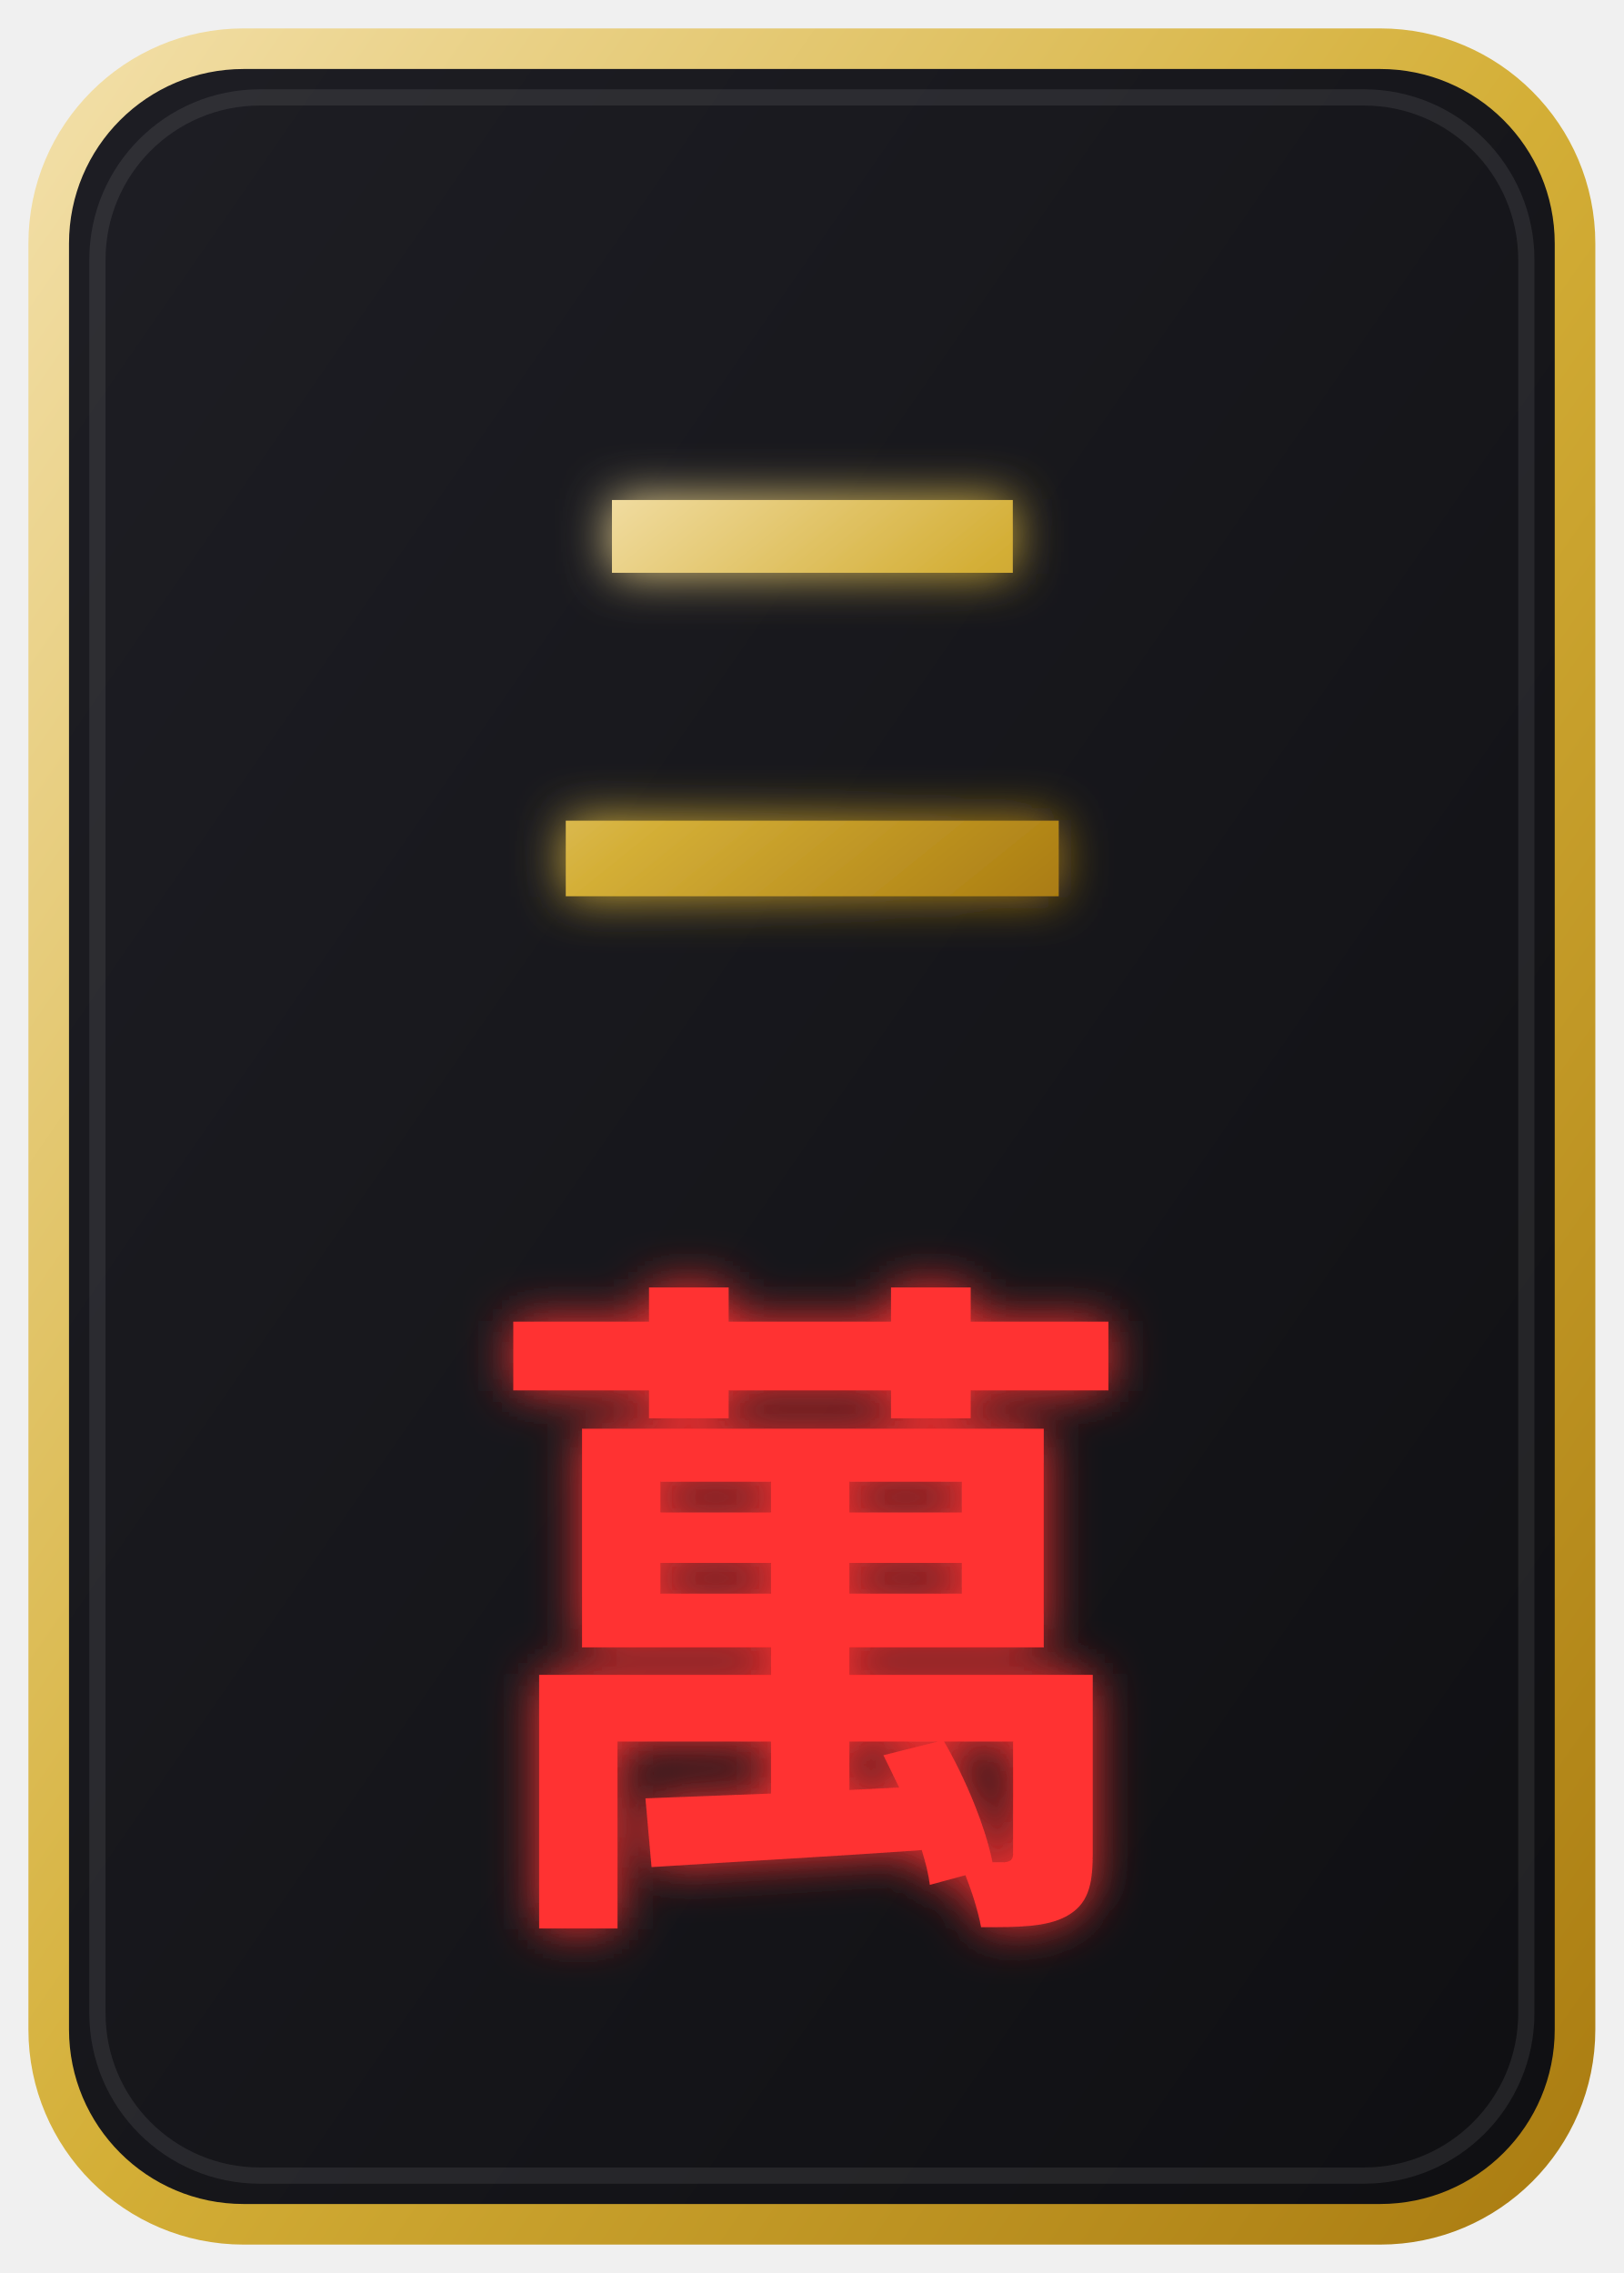
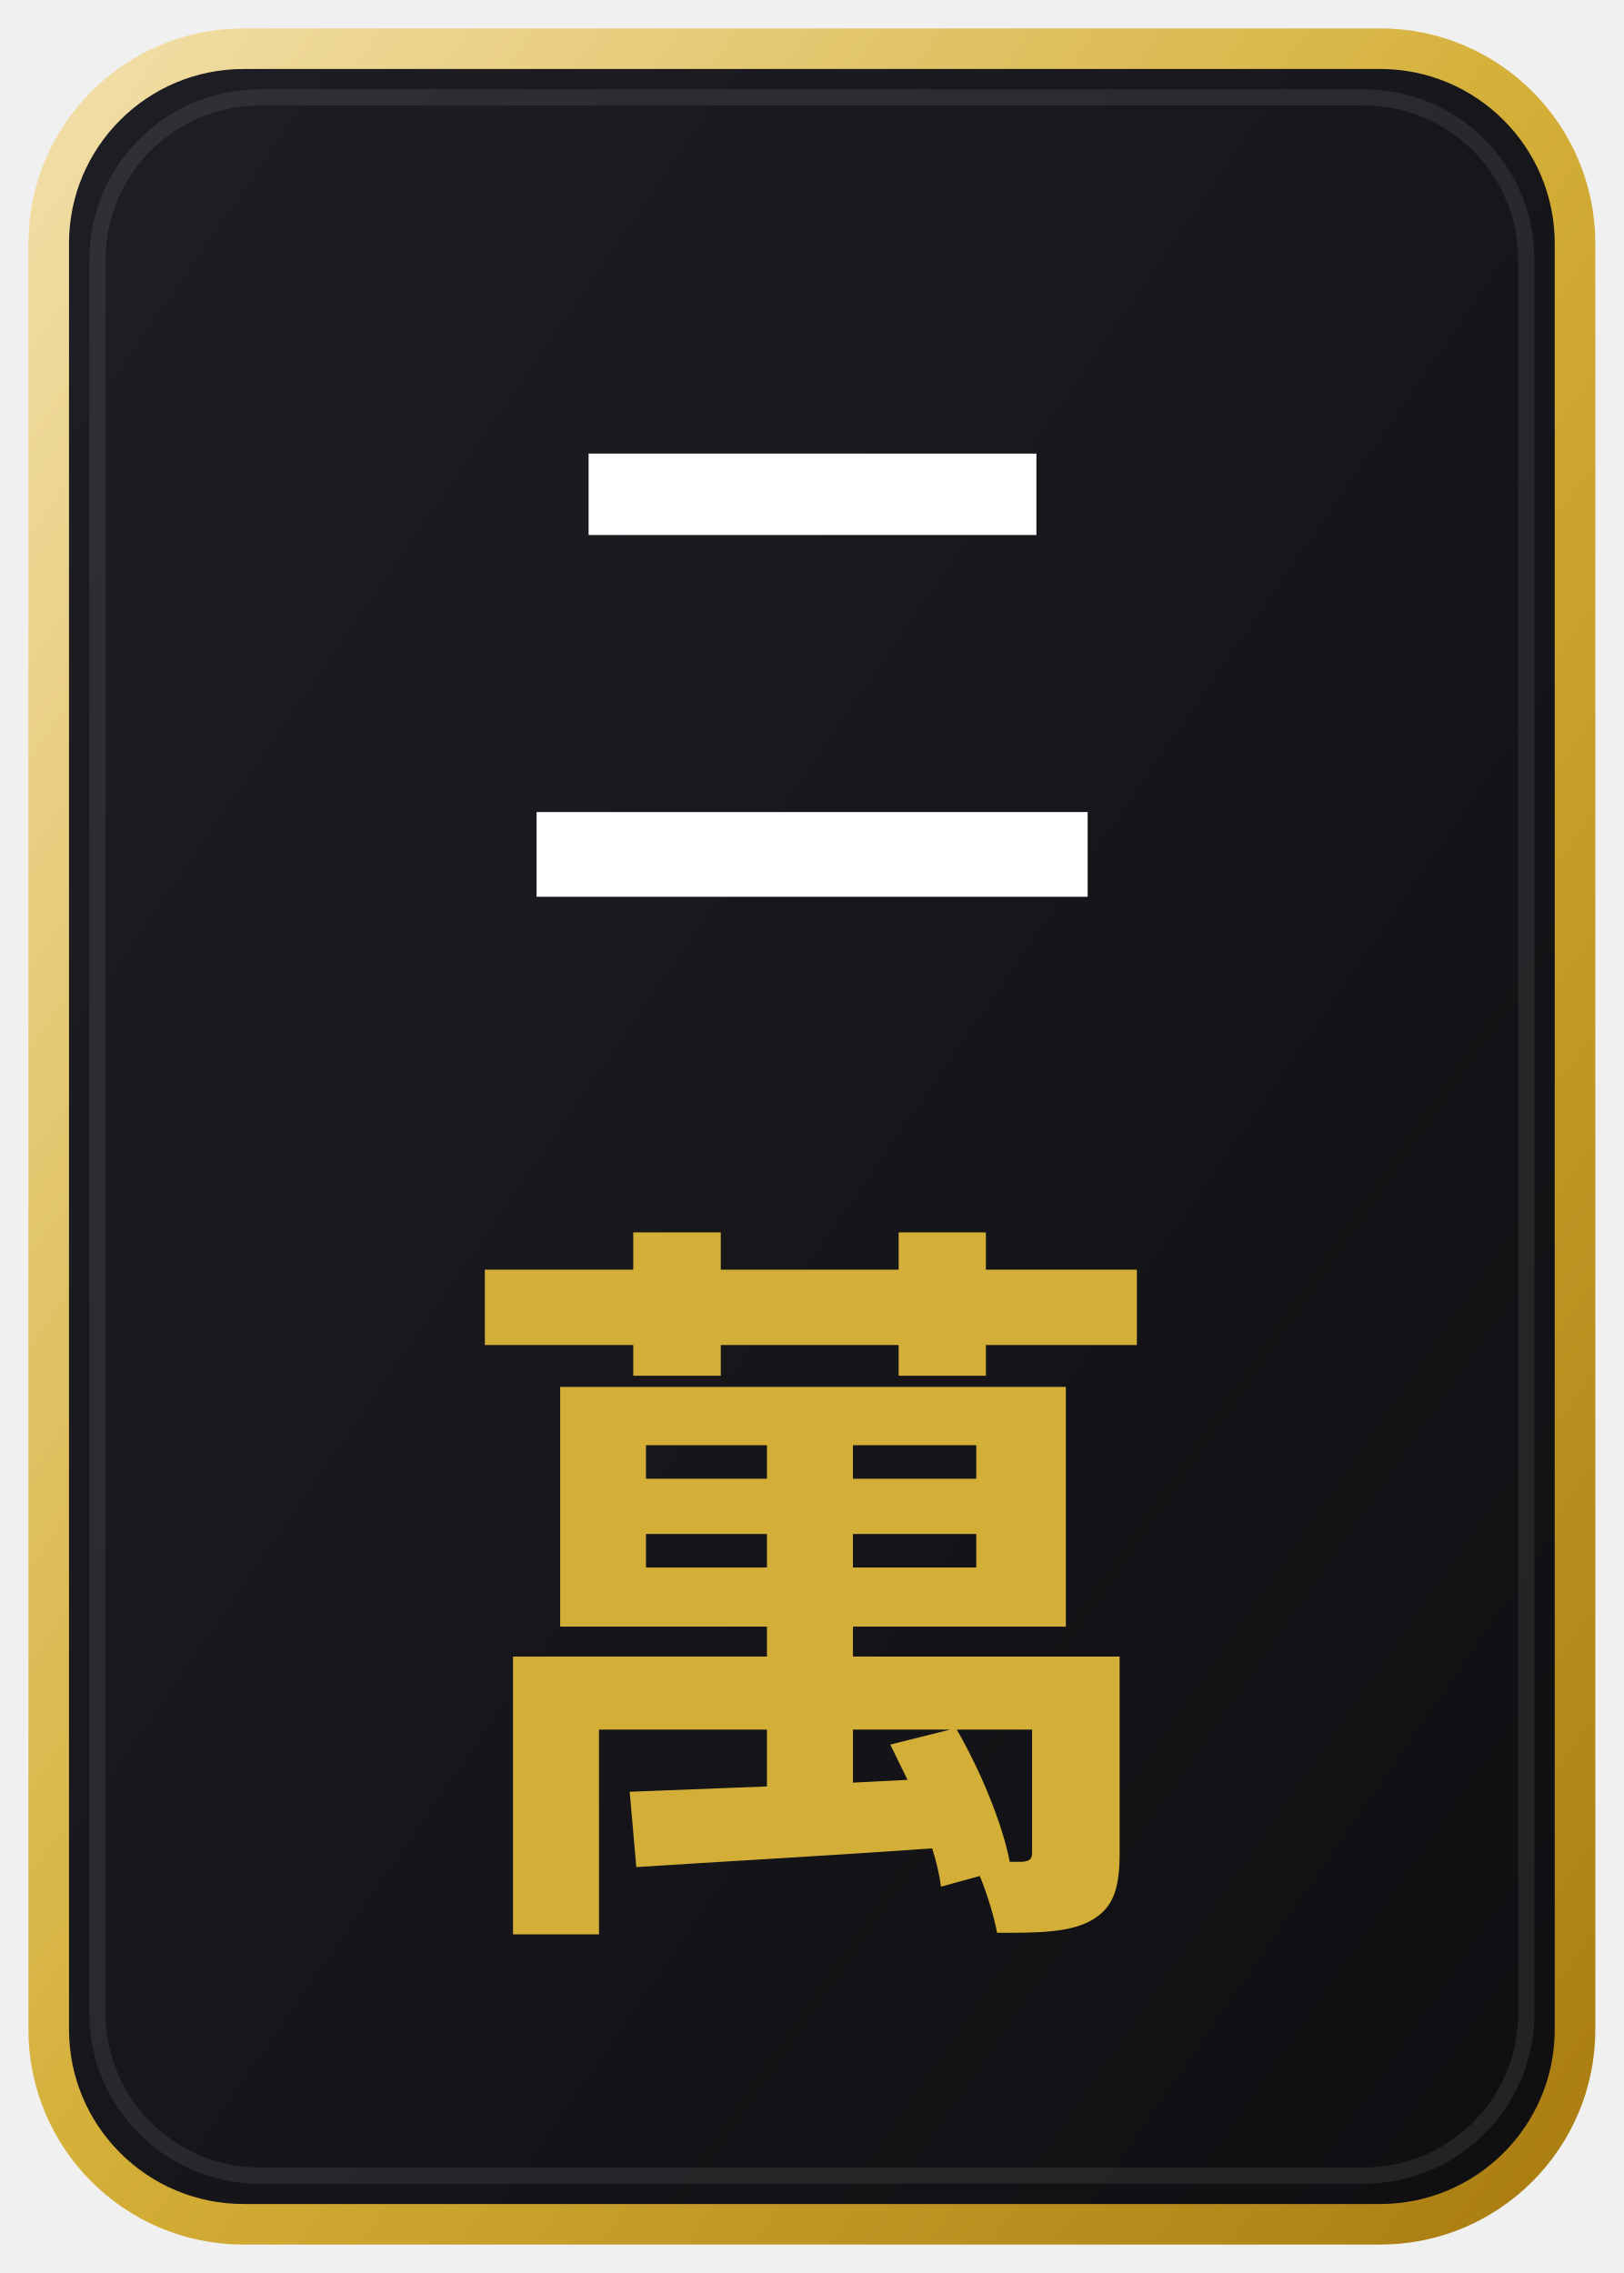
<svg xmlns="http://www.w3.org/2000/svg" viewBox="0 0 100 140" width="100" height="140">
  <defs>
    <linearGradient id="tileBg" x1="0%" y1="0%" x2="100%" y2="100%">
      <stop offset="0%" stop-color="#1e1e24" />
      <stop offset="100%" stop-color="#0f0f12" />
    </linearGradient>
    <linearGradient id="gold" x1="0%" y1="0%" x2="100%" y2="100%">
      <stop offset="0%" stop-color="#f3e0aa" />
      <stop offset="50%" stop-color="#d4af37" />
      <stop offset="100%" stop-color="#aa7c11" />
    </linearGradient>
-     <filter id="glow" x="-20%" y="-20%" width="140%" height="140%">
-       <feGaussianBlur stdDeviation="1.5" result="blur" />
-       <feComposite in="SourceGraphic" in2="blur" operator="over" />
-     </filter>
  </defs>
  <rect x="3" y="3" width="94" height="134" rx="12" ry="12" fill="url(#tileBg)" stroke="url(#gold)" stroke-width="2.5" />
  <rect x="6" y="6" width="88" height="128" rx="10" ry="10" fill="none" stroke="#ffffff" stroke-opacity="0.08" stroke-width="1" />
-   <text x="50" y="55" font-family="serif" font-size="34" font-weight="bold" fill="url(#gold)" text-anchor="middle" filter="url(#glow)">二</text>
-   <text x="50" y="115" font-family="serif" font-size="42" font-weight="bold" fill="#ff3333" text-anchor="middle" filter="url(#glow)">萬</text>
+   <text x="50" y="55" font-family="serif" font-size="38" font-weight="bold" fill="#ffffff" text-anchor="middle">二</text>
+   <text x="50" y="115" font-family="serif" font-size="46" font-weight="bold" fill="#d4af37" text-anchor="middle">萬</text>
</svg>
